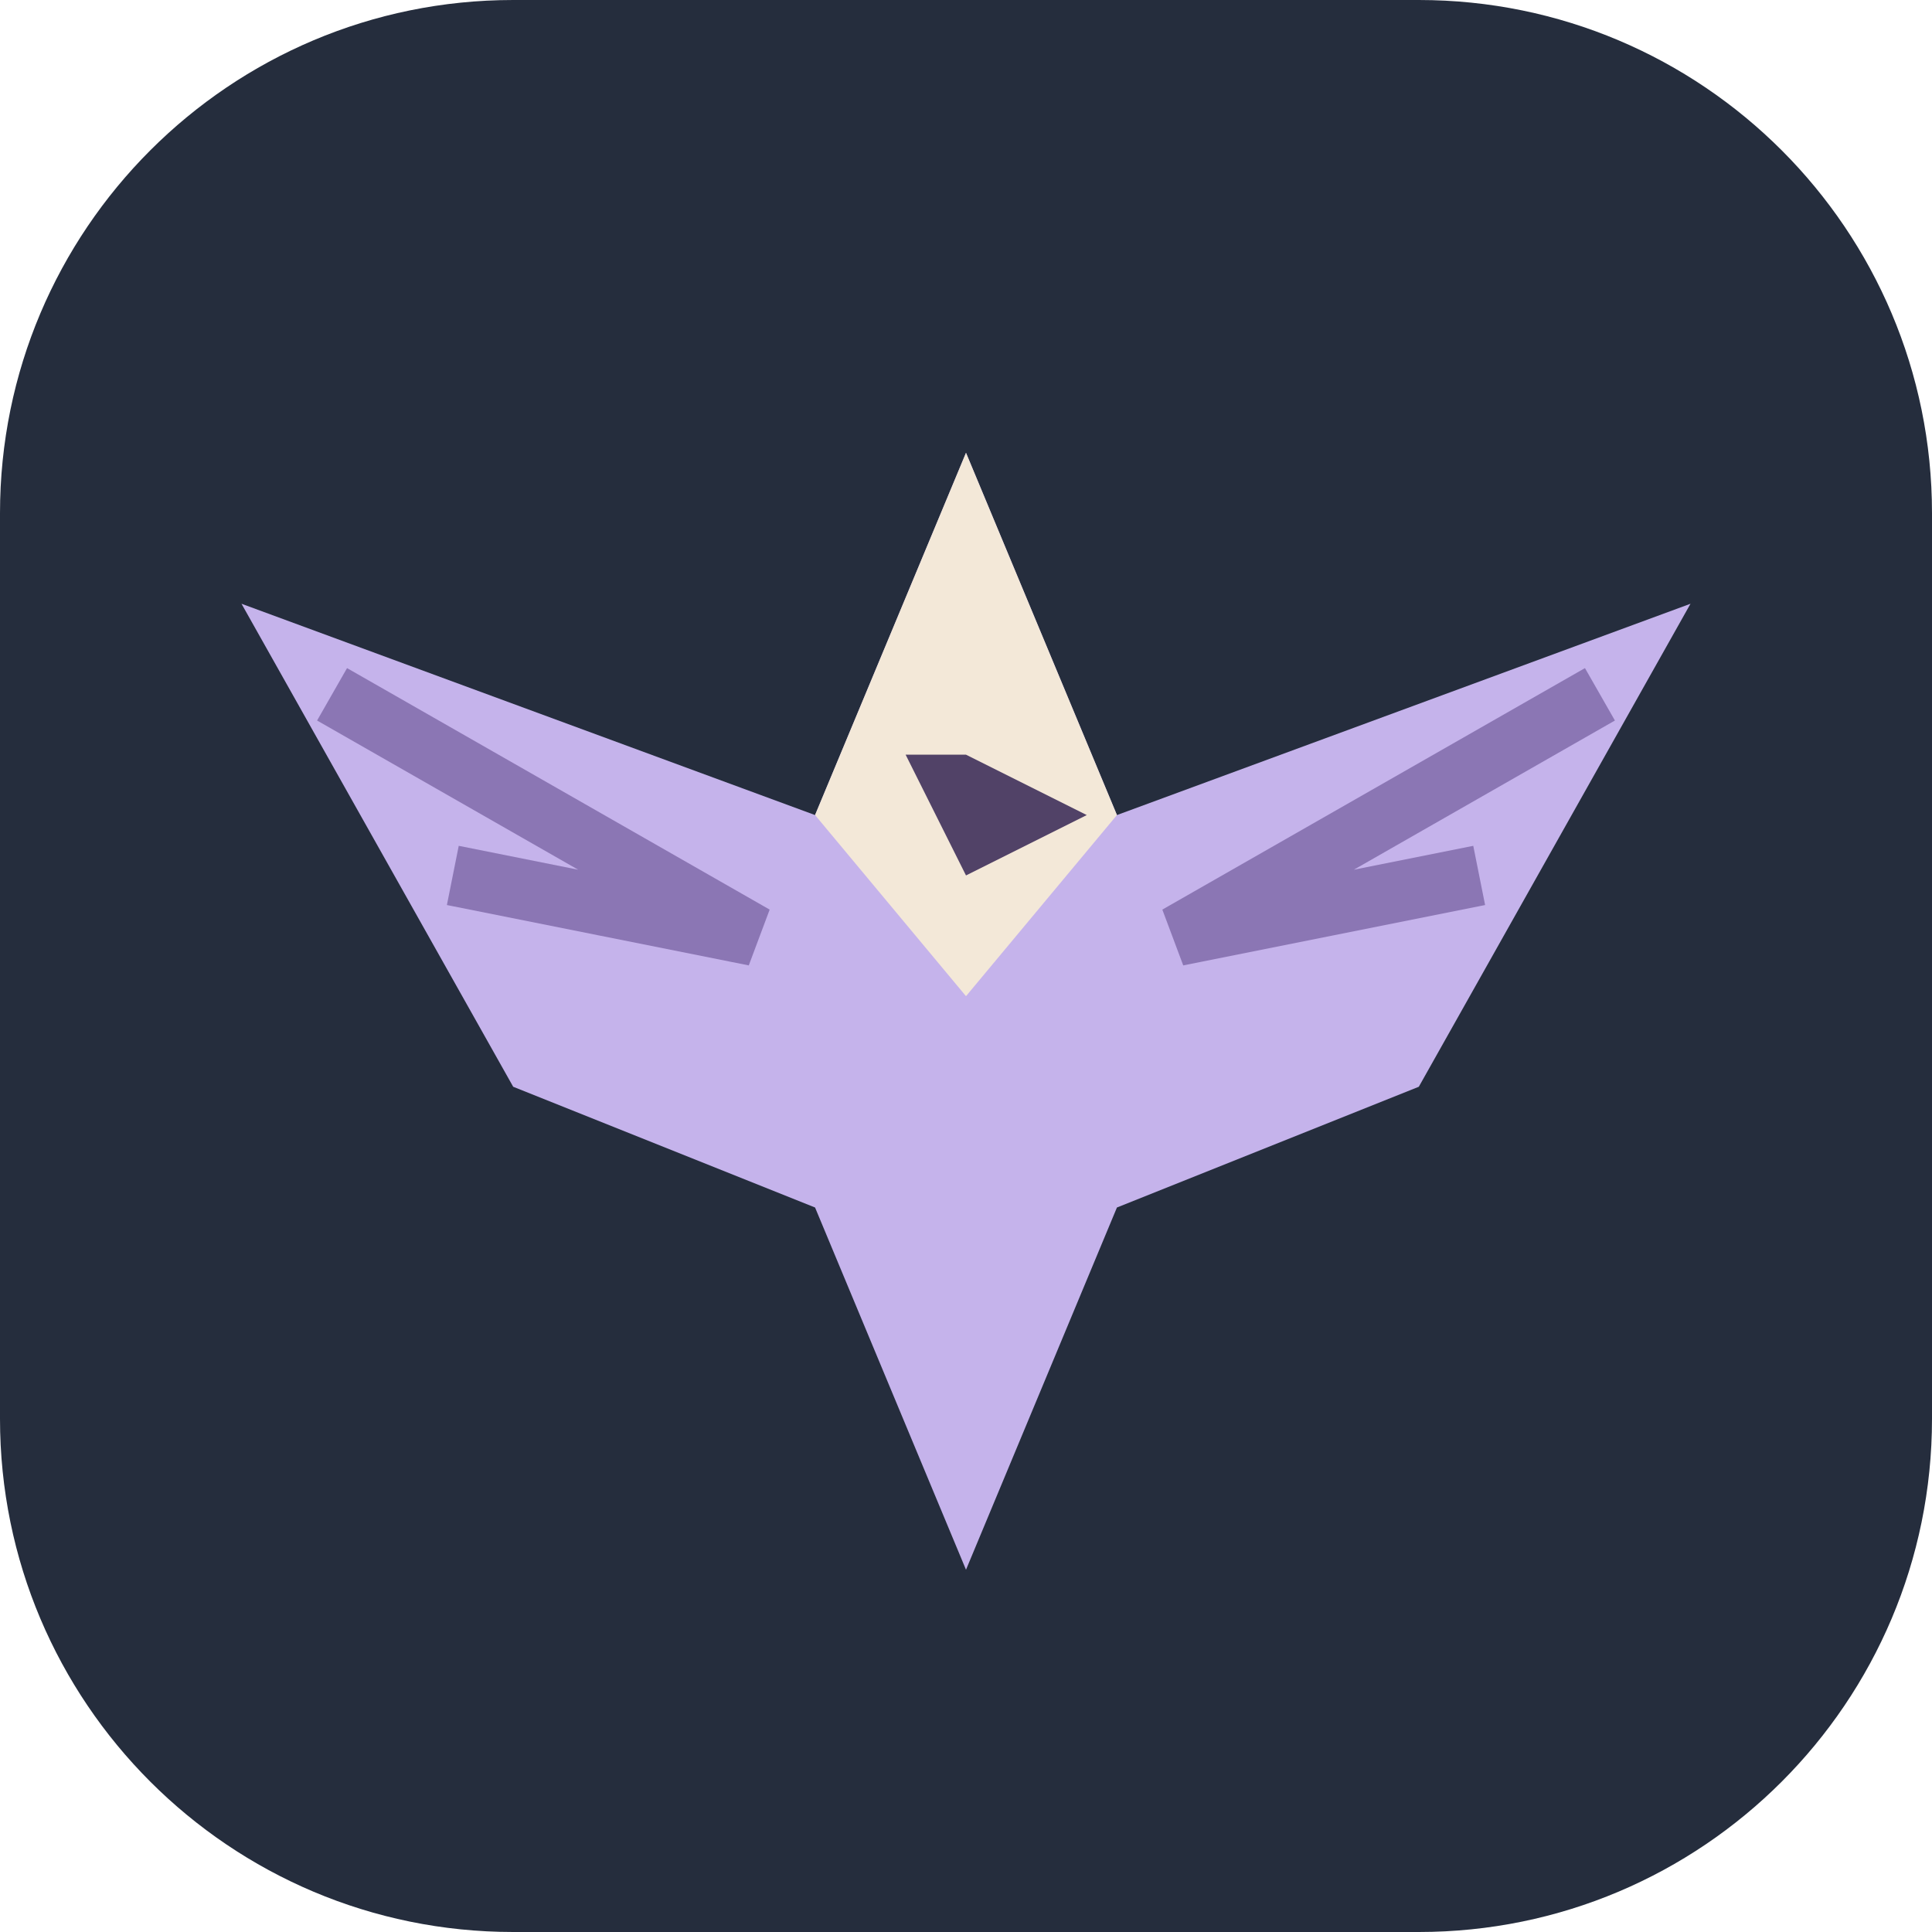
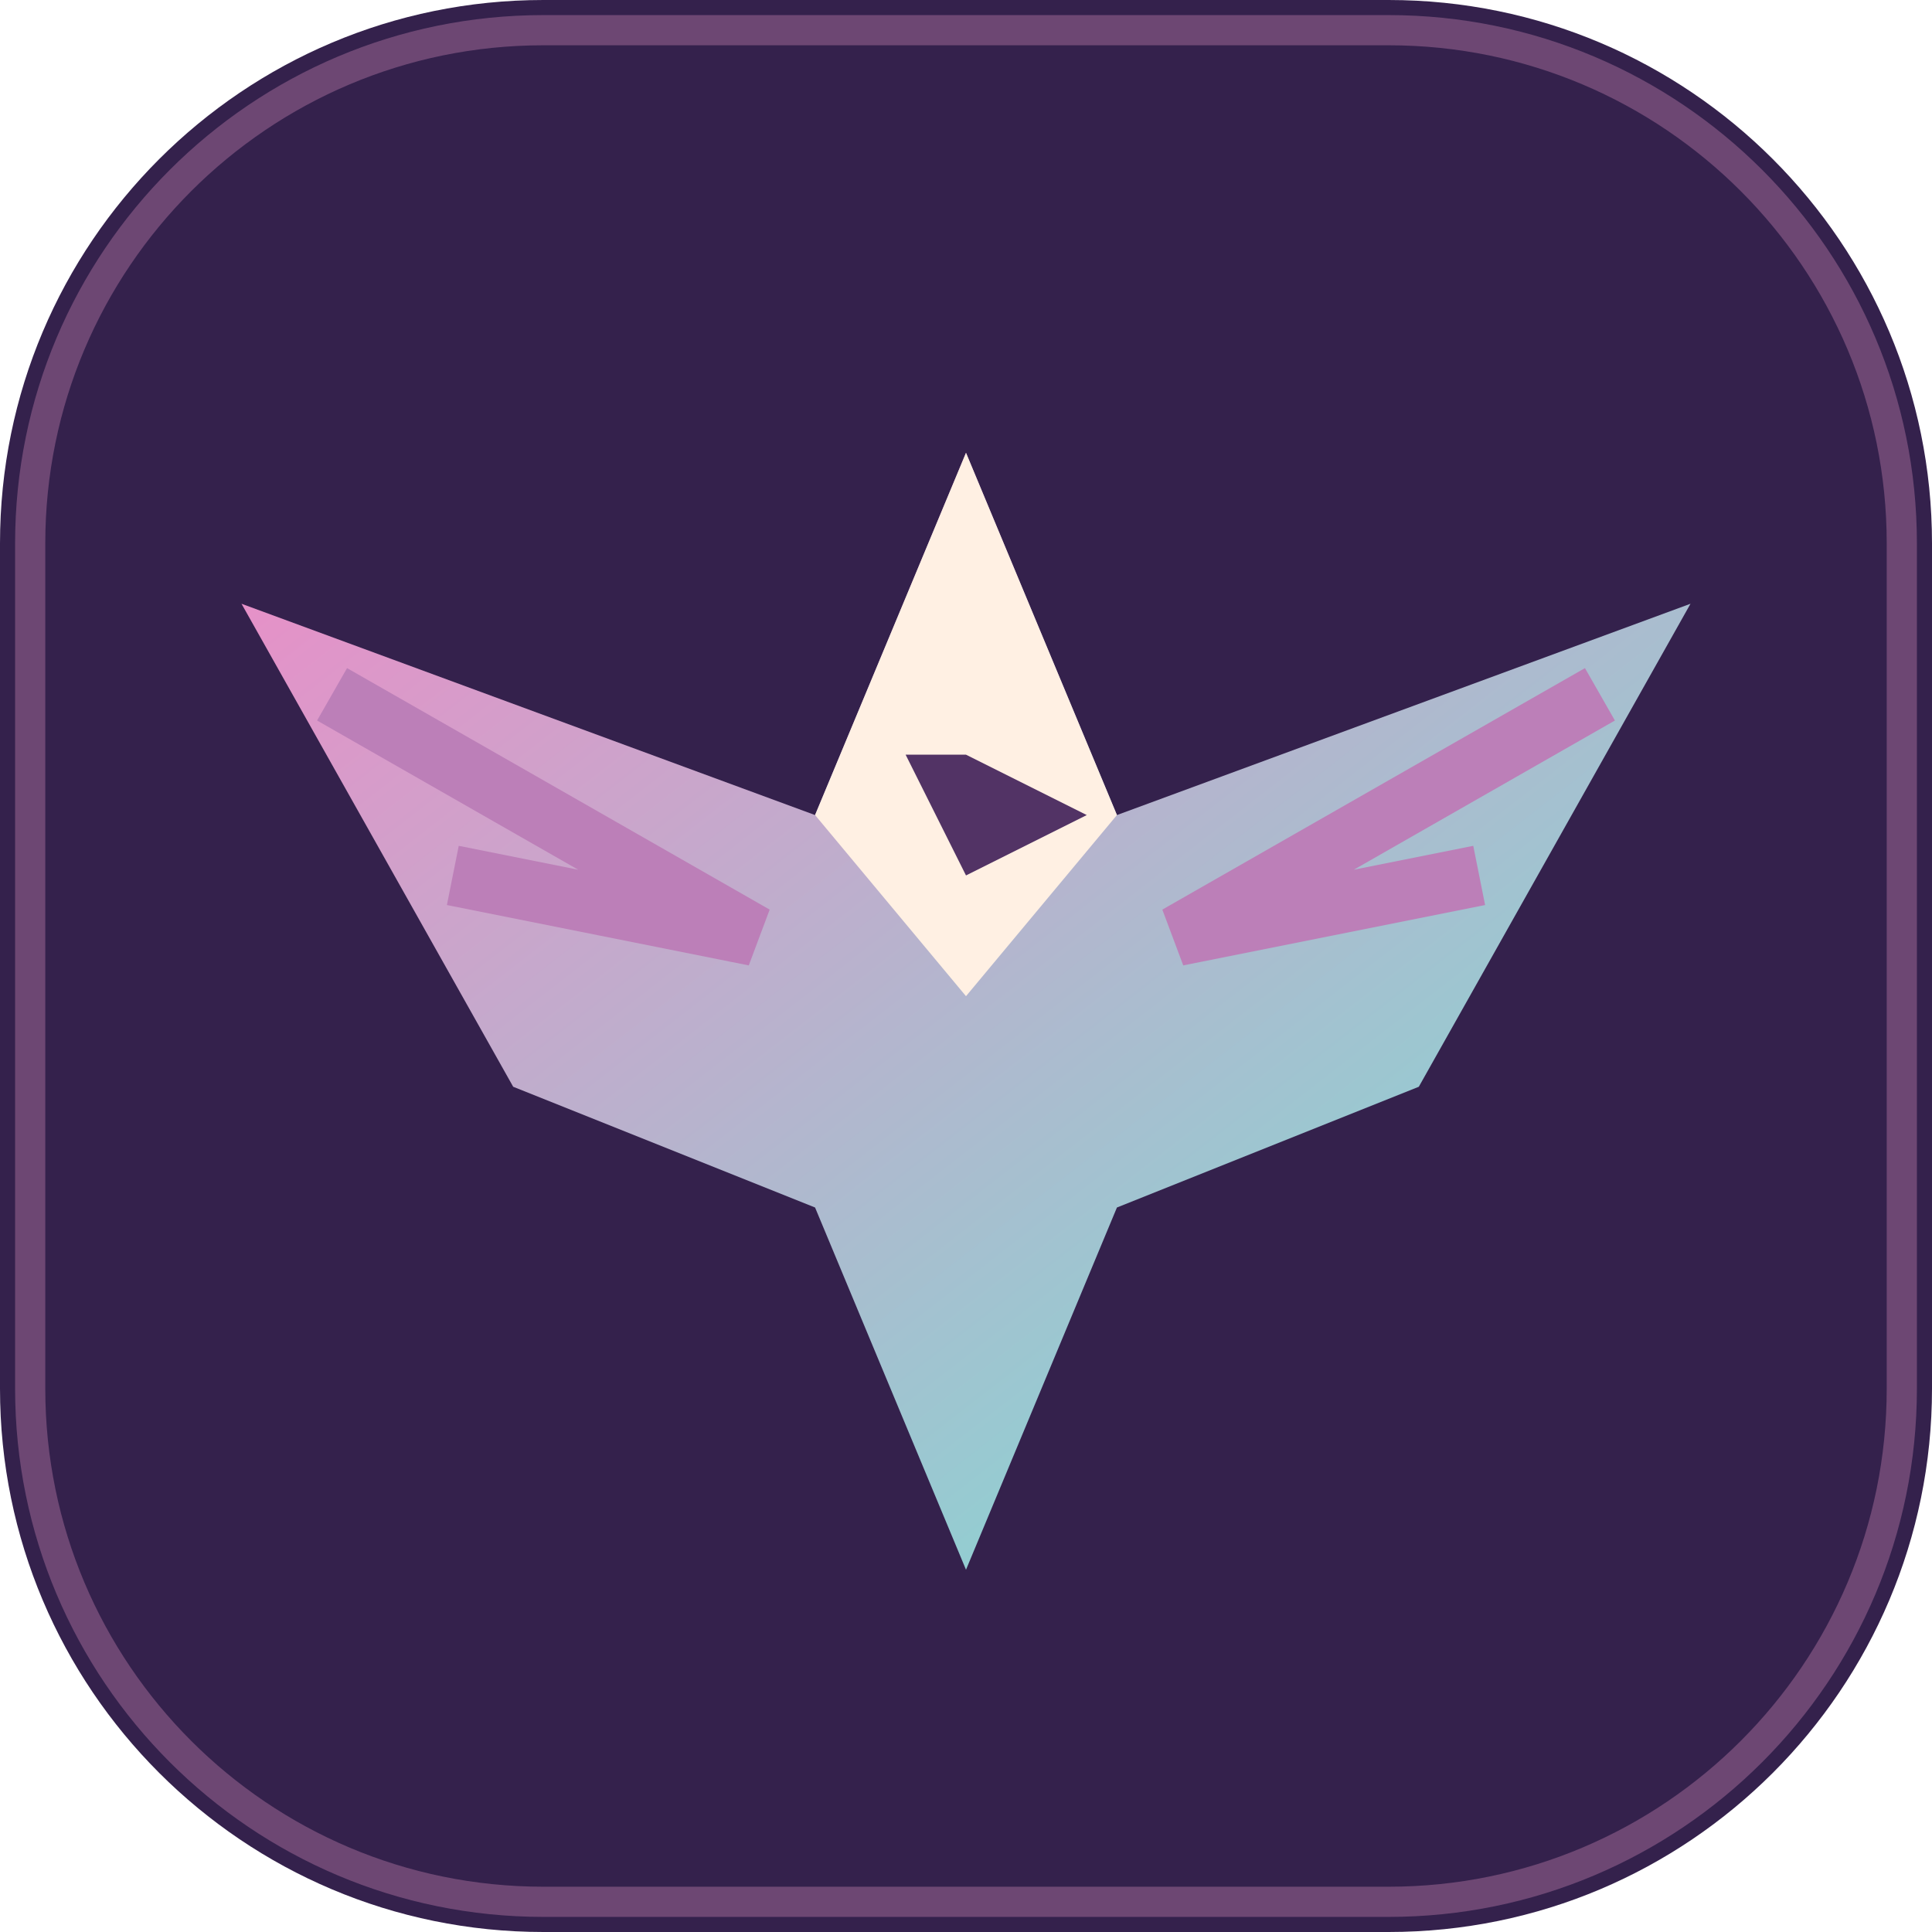
<svg xmlns="http://www.w3.org/2000/svg" viewBox="0 0 64 64">
-   <rect width="64" height="64" rx="17" fill="#252d3d" />
-   <path d="m8 20 19 7 5-12 5 12 19-7-9 16-10 4-5 12-5-12-10-4Z" fill="#c5b3eb" />
-   <path d="m27 27 5-12 5 12-5 6Z" fill="#f3e8d8" />
-   <path d="m30 25 2 4 4-2-4-2Z" fill="#514267" />
-   <path d="m11 23 14 8-10-2m38-6-14 8 10-2" fill="none" stroke="#8b76b4" stroke-width="2" />
+   <defs>
+     <linearGradient id="b" x2="1" y2="1">
+       <stop stop-color="#ee8bc7" />
+       <stop offset="1" stop-color="#75e3d5" />
+     </linearGradient>
+   </defs>
+   <rect width="64" height="64" rx="18" fill="#34214c" />
+   <rect x="1" y="1" width="62" height="62" rx="17" fill="none" stroke="#f0a0d1" stroke-opacity=".3" />
+   <path d="m8 20 19 7 5-12 5 12 19-7-9 16-10 4-5 12-5-12-10-4Z" fill="url(#b)" />
+   <path d="m27 27 5-12 5 12-5 6Z" fill="#fff0e3" />
+   <path d="m30 25 2 4 4-2-4-2Z" fill="#523365" />
+   <path d="m11 23 14 8-10-2m38-6-14 8 10-2" fill="none" stroke="#bc7fb8" stroke-width="2" />
</svg>
